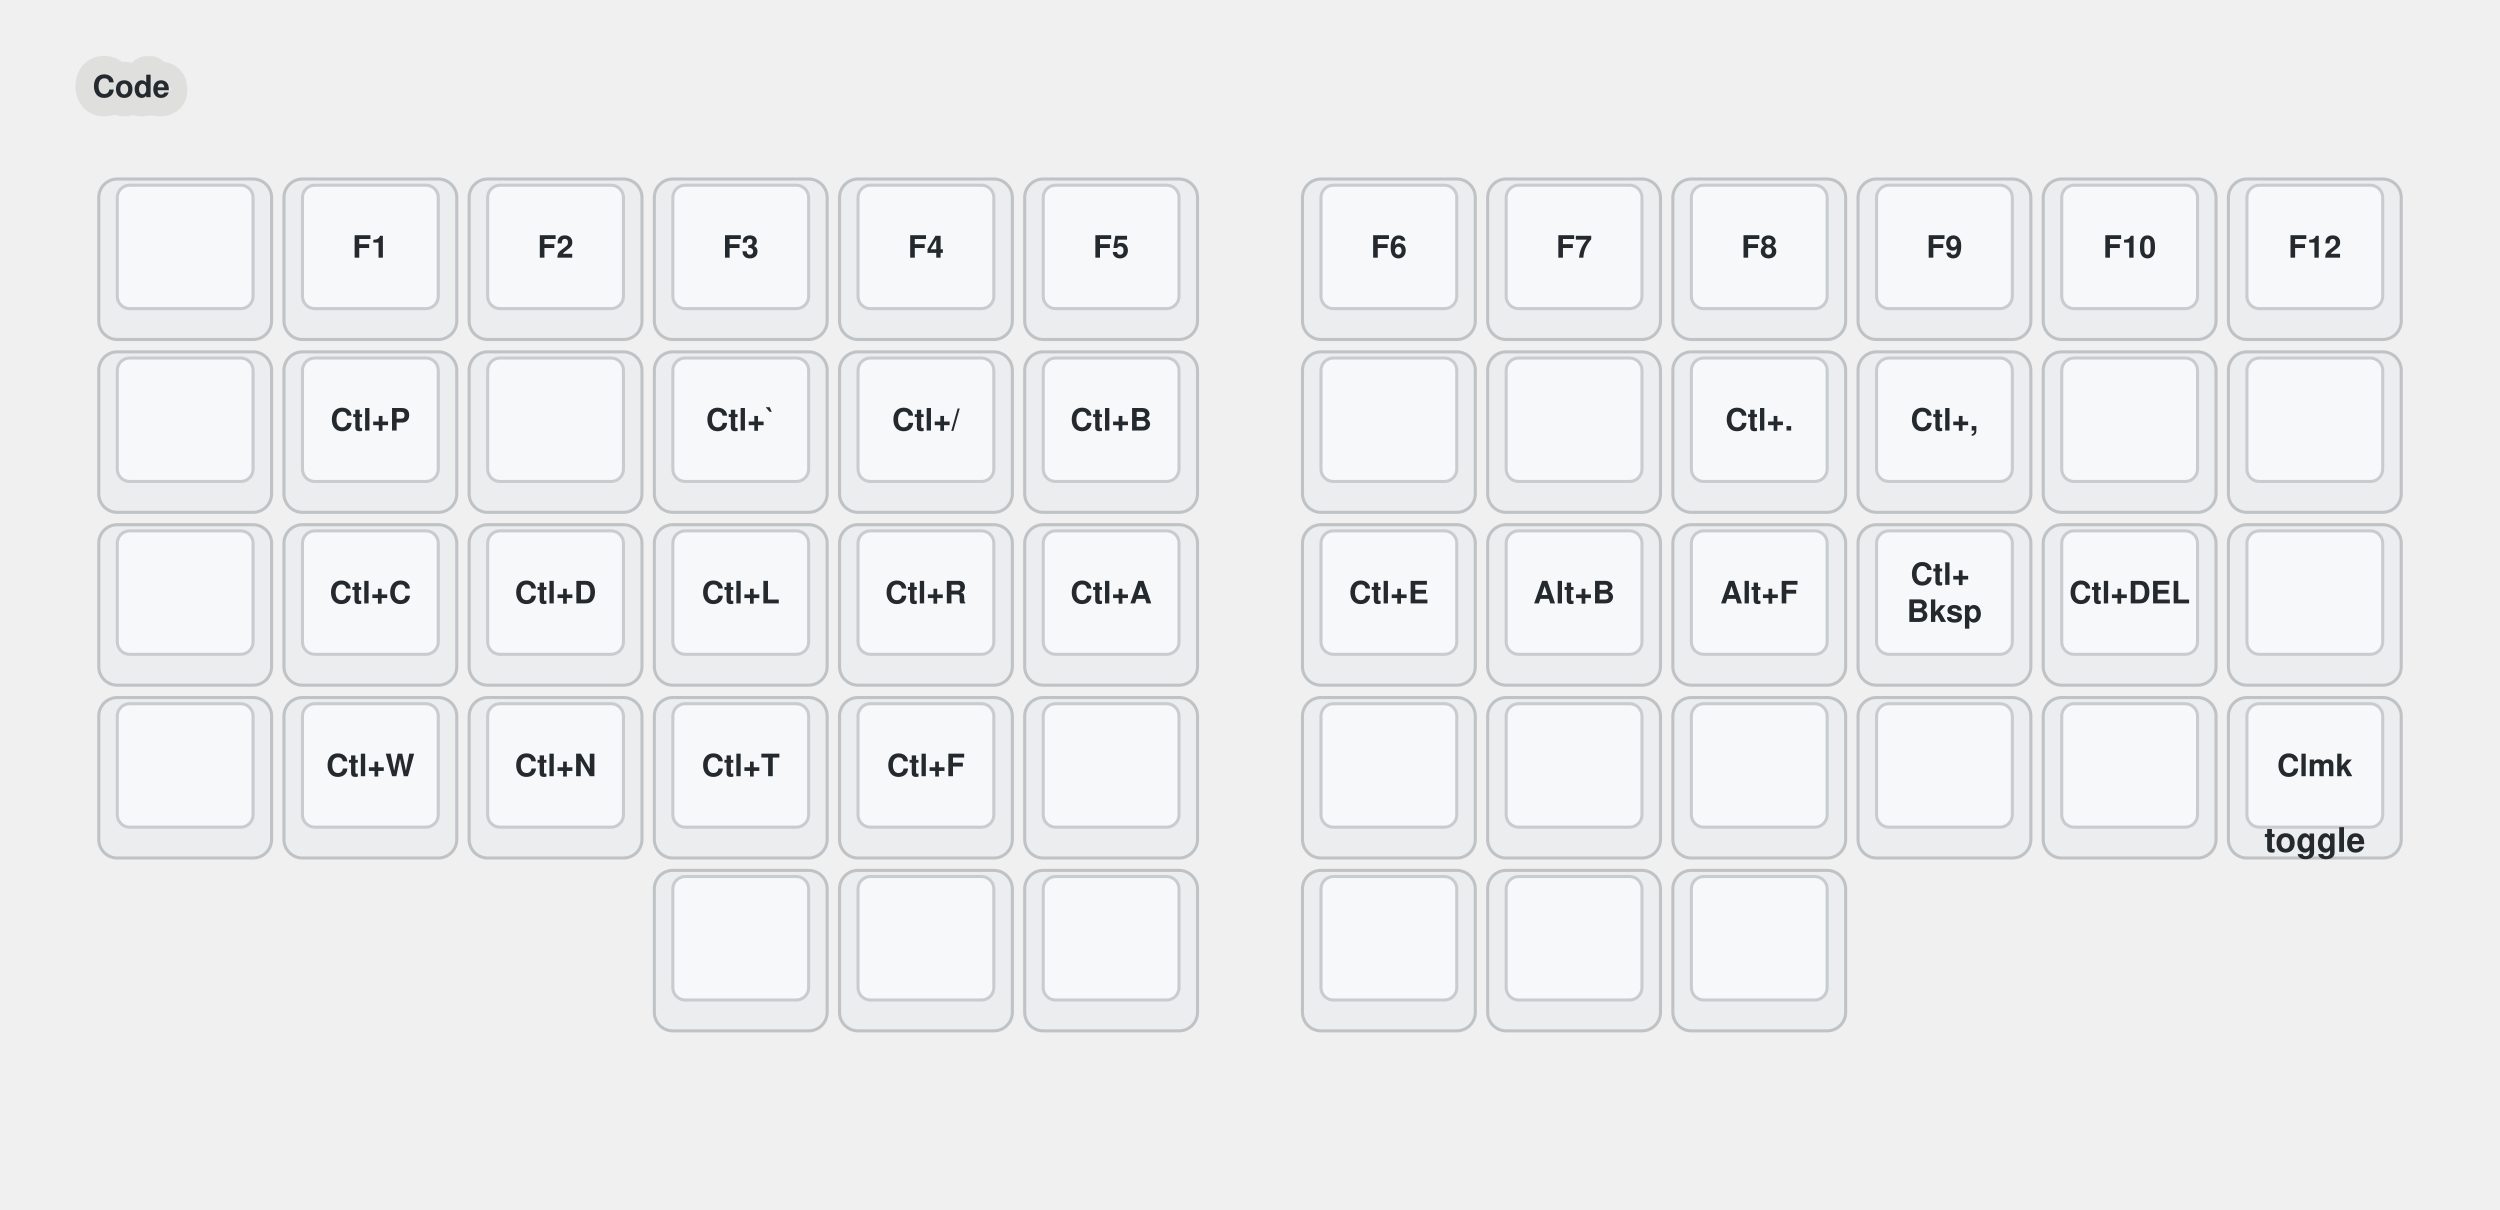
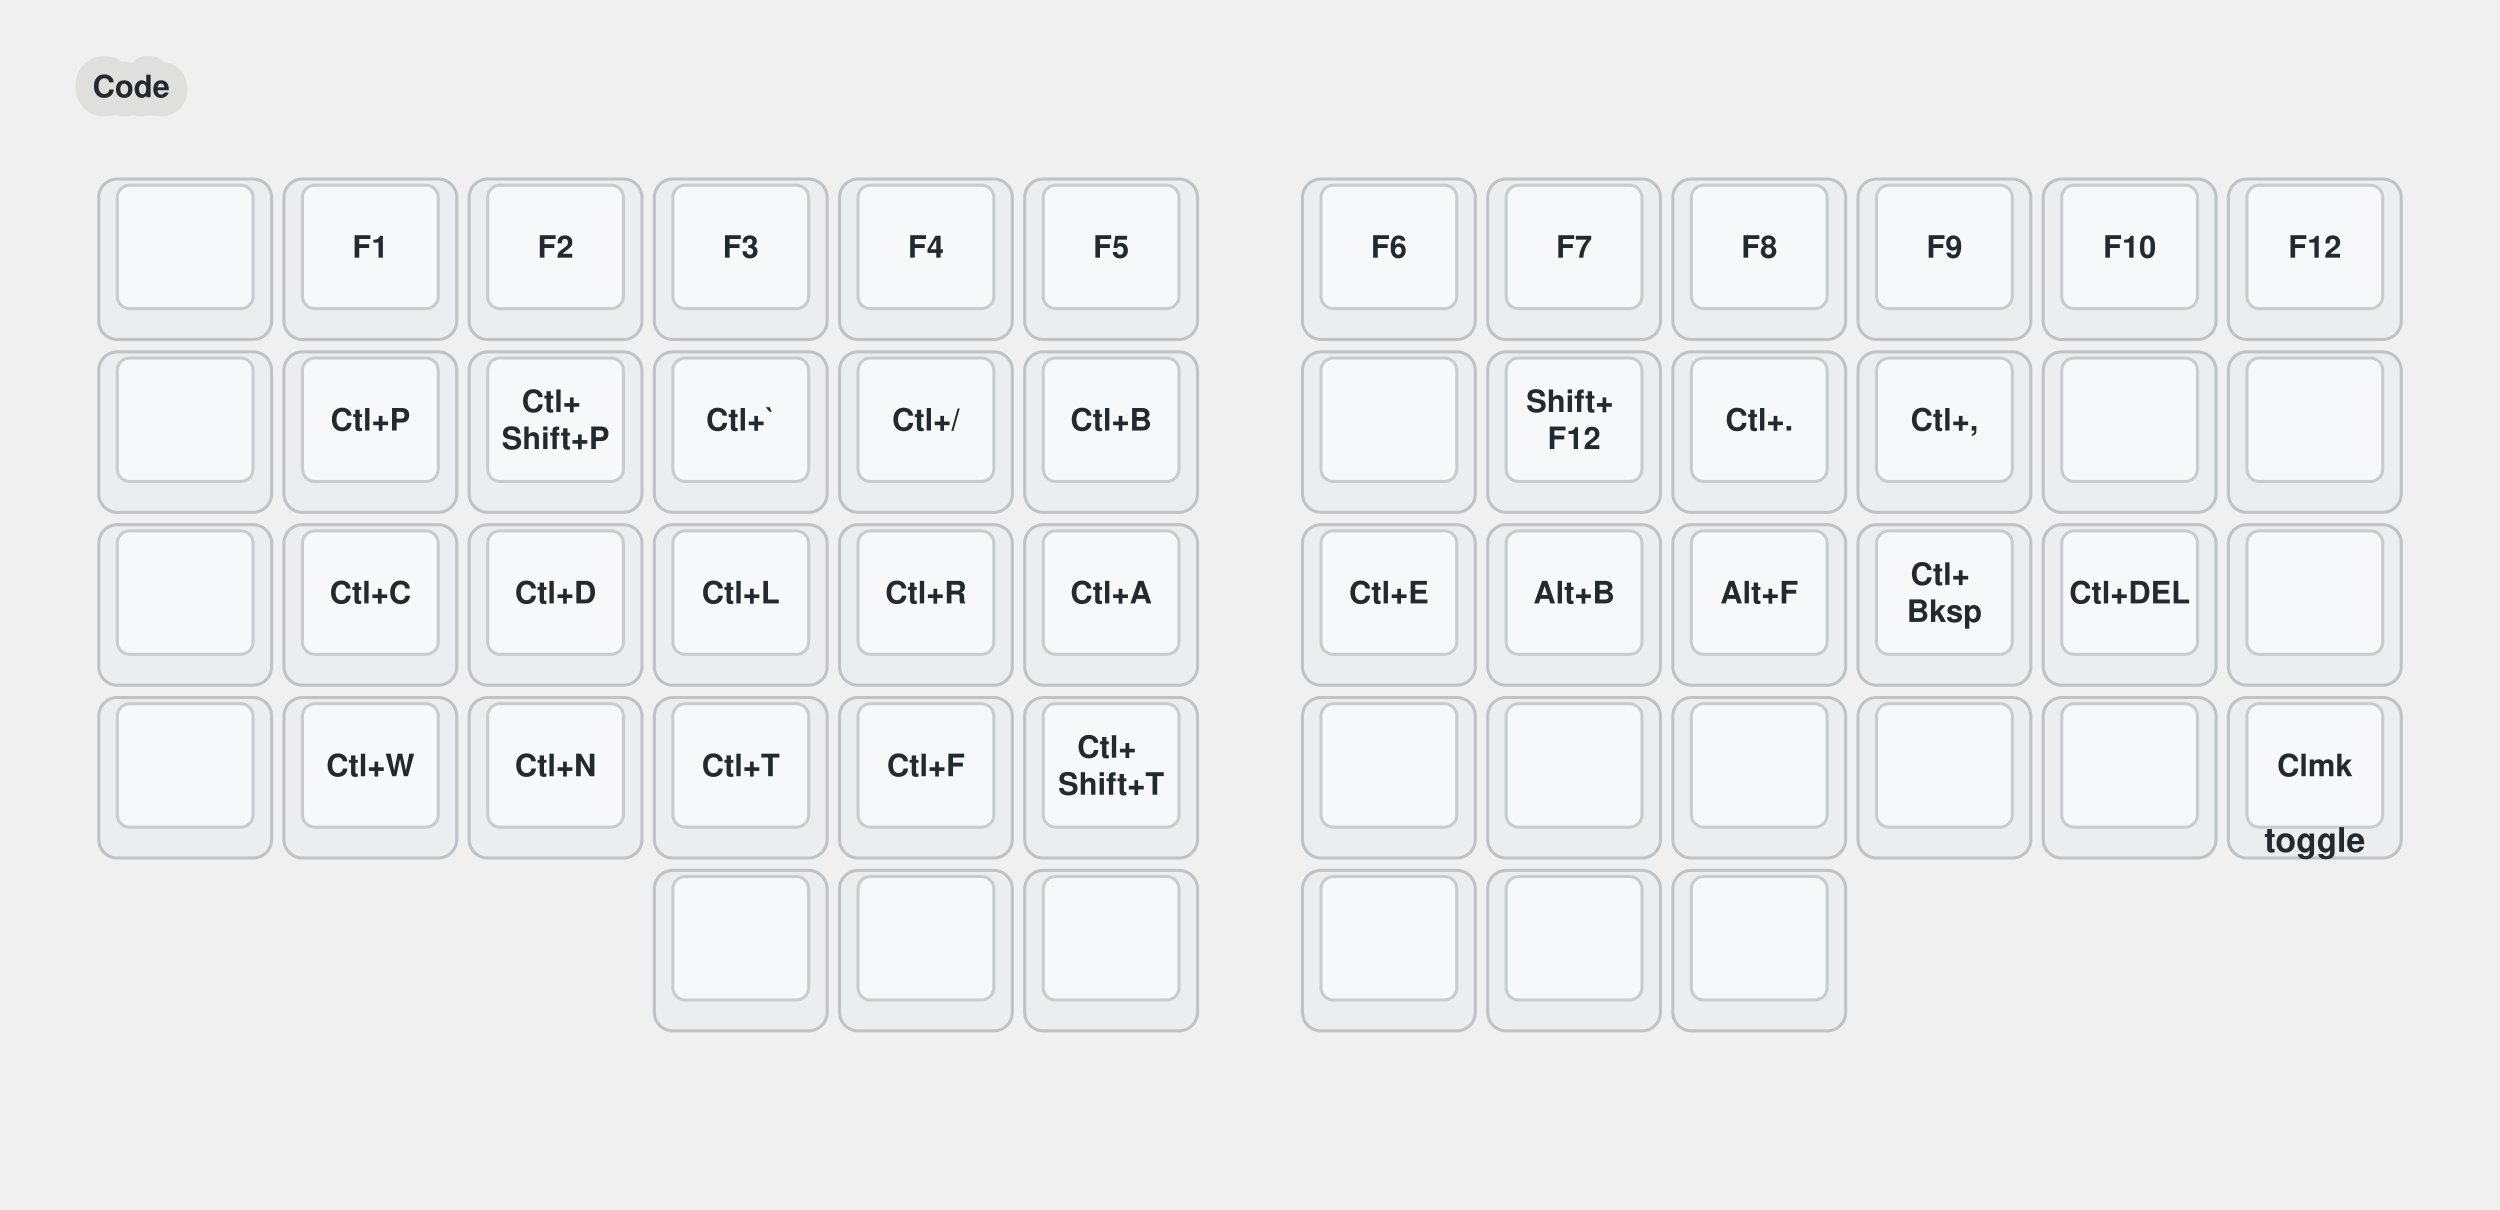
<svg xmlns="http://www.w3.org/2000/svg" xmlns:xlink="http://www.w3.org/1999/xlink" width="810" height="392" viewBox="0 0 810 392" class="keymap">
  <defs>/* start glyphs */
- <svg id="mdi:apple-keyboard-shift">
-       <svg id="mdi-apple-keyboard-shift" viewBox="0 0 24 24">
-         <path d="M15,18V12H17.17L12,6.83L6.83,12H9V18H15M12,4L22,14H17V20H7V14H2L12,4Z" />
-       </svg>
-     </svg>
-     <svg id="mdi:transfer">
+ <svg id="mdi:transfer">
      <svg id="mdi-transfer" viewBox="0 0 24 24">
        <path d="M8 4A2 2 0 0 0 6 6V10H8V6H16V9H13.5L17 12.5L20.5 9H18V6A2 2 0 0 0 16 4H8M3 12V14H11V12H3M3 15V17H11V15H3M13 15V17H21V15H13M3 18V20H11V18H3M13 18V20H21V18H13Z" />
      </svg>
    </svg>
  </defs>/* end glyphs */
<style>/* inherit to force styles through use tags */
svg path {
    fill: inherit;
}

/* font and background color specifications */
svg.keymap {
    font-family: SFMono-Regular,Consolas,Liberation Mono,Menlo,monospace;
    font-size: 14px;
    font-kerning: normal;
    text-rendering: optimizeLegibility;
    fill: #24292e;
}

/* default key styling */
rect.key {
    fill: #f6f8fa;
}

rect.key, rect.combo {
    stroke: #c9cccf;
    stroke-width: 1;
}

/* default key side styling, only used is draw_key_sides is set */
rect.side {
    filter: brightness(90%);
}

/* color accent for combo boxes */
rect.combo, rect.combo-separate {
    fill: #cdf;
}

/* color accent for held keys */
rect.held, rect.combo.held {
    fill: #fdd;
}

/* color accent for ghost (optional) keys */
rect.ghost, rect.combo.ghost {
    stroke-dasharray: 4, 4;
    stroke-width: 2;
}

text {
    text-anchor: middle;
    dominant-baseline: middle;
}

/* styling for layer labels */
text.label {
    font-weight: bold;
    text-anchor: start;
    stroke: white;
    stroke-width: 4;
    paint-order: stroke;
}

/* styling for optional footer */
text.footer {
    text-anchor: end;
    dominant-baseline: auto;
    stroke: white;
    stroke-width: 4;
    paint-order: stroke;
}

/* styling for combo tap, and key non-tap label text */
text.combo, text.hold, text.shifted, text.left, text.right, text.tl, text.tr, text.bl, text.br {
    font-size: 11px;
}

text.hold, text.bl, text.br {
    text-anchor: middle;
    dominant-baseline: auto;
}

text.shifted, text.tl, text.tr {
    text-anchor: middle;
    dominant-baseline: hanging;
}

text.left, text.tl, text.bl {
    text-anchor: start;
}

text.right, text.tr, text.br {
    text-anchor: end;
}

text.layer-activator {
    text-decoration: underline;
}

/* styling for hold/shifted label text in combo box */
text.combo.hold, text.combo.shifted, text.combo.left, text.combo.right {
    font-size: 8px;
}

/* lighter symbol for transparent keys */
text.trans {
    fill: #7b7e81;
}

/* styling for combo dendrons */
path.combo {
    stroke-width: 1;
    stroke: gray;
    fill: none;
}

/* Start Tabler Icons Cleanup */
/* cannot use height/width with glyphs */
.icon-tabler &gt; path {
    fill: inherit;
    stroke: inherit;
    stroke-width: 2;
}
/* hide tabler's default box */
.icon-tabler &gt; path[stroke="none"][fill="none"] {
    visibility: hidden;
}
/* End Tabler Icons Cleanup */

svg.keymap {
  font-family: Helvetica Neue, Helvetica, Arial, sans-serif;
  font-size: 10px;
  font-weight: bold;
}

text.label {
  stroke: #dfdfde;
  stroke-width: 12;
  stroke-linejoin: round;
}

rect.combo, rect.combo-separate {
  opacity: 0.95;
  stroke: #c9cccf;
  stroke-width: 0.5;
  fill: #d7eaed;
}
path.combo {
  stroke-dasharray: 4, 4;
  stroke-opacity: 0.3;
}

rect.held, rect.combo.held {
  fill: #ebdada;
}

.trans.tap, .ghost.tap {
  opacity: 0.5;
}

.shifted {
  translate: -9px 3px;
  opacity: 0.3;
}

.toggle.shifted {
  translate: -12px 17px;
  opacity: 1.0;
}
.toggle.hold {
  translate: 12px -25px;
}

.text_with_symbol.tap {
  translate: -1px 1px;
}
.text_with_symbol.shifted {
  translate: 8px 13px;
  font-size: 8px;
  opacity: 1.0;
}

.combo.text_with_symbol.tap {
  translate: -1px 1px;
}
.combo.text_with_symbol.shifted {
  translate: 7px 5px;
  font-size: 8px;
  opacity: 1.0;
}
</style>
  <g transform="translate(30, 0)" class="layer-Code">
    <text x="0" y="28" class="label" id="Code">Code</text>
    <g transform="translate(0, 56)">
      <g transform="translate(30, 28)" class="key trans keypos-0">
        <rect rx="6" ry="6" x="-28" y="-26" width="56" height="52" class="key trans side" />
        <rect rx="4" ry="4" x="-22" y="-24" width="44" height="40" class="key trans" />
        <use href="#mdi:transfer" xlink:href="#mdi:transfer" x="-11" y="-15" height="22" width="22.0" class="key trans tap glyph mdi:transfer" />
      </g>
      <g transform="translate(90, 28)" class="key keypos-1">
        <rect rx="6" ry="6" x="-28" y="-26" width="56" height="52" class="key side" />
        <rect rx="4" ry="4" x="-22" y="-24" width="44" height="40" class="key" />
        <text x="0" y="-4" class="key tap">F1</text>
      </g>
      <g transform="translate(150, 28)" class="key keypos-2">
        <rect rx="6" ry="6" x="-28" y="-26" width="56" height="52" class="key side" />
        <rect rx="4" ry="4" x="-22" y="-24" width="44" height="40" class="key" />
        <text x="0" y="-4" class="key tap">F2</text>
      </g>
      <g transform="translate(210, 28)" class="key keypos-3">
        <rect rx="6" ry="6" x="-28" y="-26" width="56" height="52" class="key side" />
        <rect rx="4" ry="4" x="-22" y="-24" width="44" height="40" class="key" />
        <text x="0" y="-4" class="key tap">F3</text>
      </g>
      <g transform="translate(270, 28)" class="key keypos-4">
        <rect rx="6" ry="6" x="-28" y="-26" width="56" height="52" class="key side" />
        <rect rx="4" ry="4" x="-22" y="-24" width="44" height="40" class="key" />
        <text x="0" y="-4" class="key tap">F4</text>
      </g>
      <g transform="translate(330, 28)" class="key keypos-5">
        <rect rx="6" ry="6" x="-28" y="-26" width="56" height="52" class="key side" />
        <rect rx="4" ry="4" x="-22" y="-24" width="44" height="40" class="key" />
        <text x="0" y="-4" class="key tap">F5</text>
      </g>
      <g transform="translate(420, 28)" class="key keypos-6">
        <rect rx="6" ry="6" x="-28" y="-26" width="56" height="52" class="key side" />
        <rect rx="4" ry="4" x="-22" y="-24" width="44" height="40" class="key" />
        <text x="0" y="-4" class="key tap">F6</text>
      </g>
      <g transform="translate(480, 28)" class="key keypos-7">
        <rect rx="6" ry="6" x="-28" y="-26" width="56" height="52" class="key side" />
        <rect rx="4" ry="4" x="-22" y="-24" width="44" height="40" class="key" />
        <text x="0" y="-4" class="key tap">F7</text>
      </g>
      <g transform="translate(540, 28)" class="key keypos-8">
        <rect rx="6" ry="6" x="-28" y="-26" width="56" height="52" class="key side" />
        <rect rx="4" ry="4" x="-22" y="-24" width="44" height="40" class="key" />
        <text x="0" y="-4" class="key tap">F8</text>
      </g>
      <g transform="translate(600, 28)" class="key keypos-9">
        <rect rx="6" ry="6" x="-28" y="-26" width="56" height="52" class="key side" />
        <rect rx="4" ry="4" x="-22" y="-24" width="44" height="40" class="key" />
        <text x="0" y="-4" class="key tap">F9</text>
      </g>
      <g transform="translate(660, 28)" class="key keypos-10">
        <rect rx="6" ry="6" x="-28" y="-26" width="56" height="52" class="key side" />
        <rect rx="4" ry="4" x="-22" y="-24" width="44" height="40" class="key" />
        <text x="0" y="-4" class="key tap">F10</text>
      </g>
      <g transform="translate(720, 28)" class="key keypos-11">
        <rect rx="6" ry="6" x="-28" y="-26" width="56" height="52" class="key side" />
        <rect rx="4" ry="4" x="-22" y="-24" width="44" height="40" class="key" />
        <text x="0" y="-4" class="key tap">F12</text>
      </g>
      <g transform="translate(30, 84)" class="key trans keypos-12">
        <rect rx="6" ry="6" x="-28" y="-26" width="56" height="52" class="key trans side" />
        <rect rx="4" ry="4" x="-22" y="-24" width="44" height="40" class="key trans" />
        <use href="#mdi:transfer" xlink:href="#mdi:transfer" x="-11" y="-15" height="22" width="22.0" class="key trans tap glyph mdi:transfer" />
      </g>
      <g transform="translate(90, 84)" class="key keypos-13">
        <rect rx="6" ry="6" x="-28" y="-26" width="56" height="52" class="key side" />
        <rect rx="4" ry="4" x="-22" y="-24" width="44" height="40" class="key" />
        <text x="0" y="-4" class="key tap">Ctl+P</text>
      </g>
      <g transform="translate(150, 84)" class="key keypos-14">
        <rect rx="6" ry="6" x="-28" y="-26" width="56" height="52" class="key side" />
        <rect rx="4" ry="4" x="-22" y="-24" width="44" height="40" class="key" />
-         <use href="#mdi:apple-keyboard-shift" xlink:href="#mdi:apple-keyboard-shift" x="-11" y="-15" height="22" width="22.0" class="key tap glyph mdi:apple-keyboard-shift" />
+         <text x="0" y="-4" class="key tap">
+           <tspan x="0" dy="-0.6em">Ctl+</tspan>
+           <tspan x="0" dy="1.2em">Shift+P</tspan>
+         </text>
      </g>
      <g transform="translate(210, 84)" class="key keypos-15">
        <rect rx="6" ry="6" x="-28" y="-26" width="56" height="52" class="key side" />
        <rect rx="4" ry="4" x="-22" y="-24" width="44" height="40" class="key" />
        <text x="0" y="-4" class="key tap">Ctl+`</text>
      </g>
      <g transform="translate(270, 84)" class="key keypos-16">
        <rect rx="6" ry="6" x="-28" y="-26" width="56" height="52" class="key side" />
        <rect rx="4" ry="4" x="-22" y="-24" width="44" height="40" class="key" />
        <text x="0" y="-4" class="key tap">Ctl+/</text>
      </g>
      <g transform="translate(330, 84)" class="key keypos-17">
        <rect rx="6" ry="6" x="-28" y="-26" width="56" height="52" class="key side" />
        <rect rx="4" ry="4" x="-22" y="-24" width="44" height="40" class="key" />
        <text x="0" y="-4" class="key tap">Ctl+B</text>
      </g>
      <g transform="translate(420, 84)" class="key trans keypos-18">
        <rect rx="6" ry="6" x="-28" y="-26" width="56" height="52" class="key trans side" />
        <rect rx="4" ry="4" x="-22" y="-24" width="44" height="40" class="key trans" />
        <use href="#mdi:transfer" xlink:href="#mdi:transfer" x="-11" y="-15" height="22" width="22.0" class="key trans tap glyph mdi:transfer" />
      </g>
      <g transform="translate(480, 84)" class="key keypos-19">
        <rect rx="6" ry="6" x="-28" y="-26" width="56" height="52" class="key side" />
        <rect rx="4" ry="4" x="-22" y="-24" width="44" height="40" class="key" />
-         <use href="#mdi:apple-keyboard-shift" xlink:href="#mdi:apple-keyboard-shift" x="-11" y="-15" height="22" width="22.0" class="key tap glyph mdi:apple-keyboard-shift" />
+         <text x="0" y="-4" class="key tap">
+           <tspan x="0" dy="-0.6em">Shift+</tspan>
+           <tspan x="0" dy="1.2em">F12</tspan>
+         </text>
      </g>
      <g transform="translate(540, 84)" class="key keypos-20">
        <rect rx="6" ry="6" x="-28" y="-26" width="56" height="52" class="key side" />
        <rect rx="4" ry="4" x="-22" y="-24" width="44" height="40" class="key" />
        <text x="0" y="-4" class="key tap">Ctl+.</text>
      </g>
      <g transform="translate(600, 84)" class="key keypos-21">
        <rect rx="6" ry="6" x="-28" y="-26" width="56" height="52" class="key side" />
        <rect rx="4" ry="4" x="-22" y="-24" width="44" height="40" class="key" />
        <text x="0" y="-4" class="key tap">Ctl+,</text>
      </g>
      <g transform="translate(660, 84)" class="key trans keypos-22">
        <rect rx="6" ry="6" x="-28" y="-26" width="56" height="52" class="key trans side" />
        <rect rx="4" ry="4" x="-22" y="-24" width="44" height="40" class="key trans" />
        <use href="#mdi:transfer" xlink:href="#mdi:transfer" x="-11" y="-15" height="22" width="22.0" class="key trans tap glyph mdi:transfer" />
      </g>
      <g transform="translate(720, 84)" class="key trans keypos-23">
        <rect rx="6" ry="6" x="-28" y="-26" width="56" height="52" class="key trans side" />
        <rect rx="4" ry="4" x="-22" y="-24" width="44" height="40" class="key trans" />
        <use href="#mdi:transfer" xlink:href="#mdi:transfer" x="-11" y="-15" height="22" width="22.0" class="key trans tap glyph mdi:transfer" />
      </g>
      <g transform="translate(30, 140)" class="key trans keypos-24">
        <rect rx="6" ry="6" x="-28" y="-26" width="56" height="52" class="key trans side" />
        <rect rx="4" ry="4" x="-22" y="-24" width="44" height="40" class="key trans" />
        <use href="#mdi:transfer" xlink:href="#mdi:transfer" x="-11" y="-15" height="22" width="22.0" class="key trans tap glyph mdi:transfer" />
      </g>
      <g transform="translate(90, 140)" class="key keypos-25">
        <rect rx="6" ry="6" x="-28" y="-26" width="56" height="52" class="key side" />
        <rect rx="4" ry="4" x="-22" y="-24" width="44" height="40" class="key" />
        <text x="0" y="-4" class="key tap">Ctl+C</text>
      </g>
      <g transform="translate(150, 140)" class="key keypos-26">
        <rect rx="6" ry="6" x="-28" y="-26" width="56" height="52" class="key side" />
        <rect rx="4" ry="4" x="-22" y="-24" width="44" height="40" class="key" />
        <text x="0" y="-4" class="key tap">Ctl+D</text>
      </g>
      <g transform="translate(210, 140)" class="key keypos-27">
        <rect rx="6" ry="6" x="-28" y="-26" width="56" height="52" class="key side" />
        <rect rx="4" ry="4" x="-22" y="-24" width="44" height="40" class="key" />
        <text x="0" y="-4" class="key tap">Ctl+L</text>
      </g>
      <g transform="translate(270, 140)" class="key keypos-28">
        <rect rx="6" ry="6" x="-28" y="-26" width="56" height="52" class="key side" />
        <rect rx="4" ry="4" x="-22" y="-24" width="44" height="40" class="key" />
        <text x="0" y="-4" class="key tap">Ctl+R</text>
      </g>
      <g transform="translate(330, 140)" class="key keypos-29">
        <rect rx="6" ry="6" x="-28" y="-26" width="56" height="52" class="key side" />
        <rect rx="4" ry="4" x="-22" y="-24" width="44" height="40" class="key" />
        <text x="0" y="-4" class="key tap">Ctl+A</text>
      </g>
      <g transform="translate(420, 140)" class="key keypos-30">
        <rect rx="6" ry="6" x="-28" y="-26" width="56" height="52" class="key side" />
        <rect rx="4" ry="4" x="-22" y="-24" width="44" height="40" class="key" />
        <text x="0" y="-4" class="key tap">Ctl+E</text>
      </g>
      <g transform="translate(480, 140)" class="key keypos-31">
        <rect rx="6" ry="6" x="-28" y="-26" width="56" height="52" class="key side" />
        <rect rx="4" ry="4" x="-22" y="-24" width="44" height="40" class="key" />
        <text x="0" y="-4" class="key tap">Alt+B</text>
      </g>
      <g transform="translate(540, 140)" class="key keypos-32">
        <rect rx="6" ry="6" x="-28" y="-26" width="56" height="52" class="key side" />
        <rect rx="4" ry="4" x="-22" y="-24" width="44" height="40" class="key" />
        <text x="0" y="-4" class="key tap">Alt+F</text>
      </g>
      <g transform="translate(600, 140)" class="key keypos-33">
        <rect rx="6" ry="6" x="-28" y="-26" width="56" height="52" class="key side" />
        <rect rx="4" ry="4" x="-22" y="-24" width="44" height="40" class="key" />
        <text x="0" y="-4" class="key tap">
          <tspan x="0" dy="-0.6em">Ctl+</tspan>
          <tspan x="0" dy="1.2em">Bksp</tspan>
        </text>
      </g>
      <g transform="translate(660, 140)" class="key keypos-34">
        <rect rx="6" ry="6" x="-28" y="-26" width="56" height="52" class="key side" />
        <rect rx="4" ry="4" x="-22" y="-24" width="44" height="40" class="key" />
        <text x="0" y="-4" class="key tap">Ctl+DEL</text>
      </g>
      <g transform="translate(720, 140)" class="key trans keypos-35">
        <rect rx="6" ry="6" x="-28" y="-26" width="56" height="52" class="key trans side" />
        <rect rx="4" ry="4" x="-22" y="-24" width="44" height="40" class="key trans" />
        <use href="#mdi:transfer" xlink:href="#mdi:transfer" x="-11" y="-15" height="22" width="22.0" class="key trans tap glyph mdi:transfer" />
      </g>
      <g transform="translate(30, 196)" class="key trans keypos-36">
        <rect rx="6" ry="6" x="-28" y="-26" width="56" height="52" class="key trans side" />
        <rect rx="4" ry="4" x="-22" y="-24" width="44" height="40" class="key trans" />
        <use href="#mdi:transfer" xlink:href="#mdi:transfer" x="-11" y="-15" height="22" width="22.0" class="key trans tap glyph mdi:transfer" />
      </g>
      <g transform="translate(90, 196)" class="key keypos-37">
        <rect rx="6" ry="6" x="-28" y="-26" width="56" height="52" class="key side" />
        <rect rx="4" ry="4" x="-22" y="-24" width="44" height="40" class="key" />
        <text x="0" y="-4" class="key tap">Ctl+W</text>
      </g>
      <g transform="translate(150, 196)" class="key keypos-38">
        <rect rx="6" ry="6" x="-28" y="-26" width="56" height="52" class="key side" />
        <rect rx="4" ry="4" x="-22" y="-24" width="44" height="40" class="key" />
        <text x="0" y="-4" class="key tap">Ctl+N</text>
      </g>
      <g transform="translate(210, 196)" class="key keypos-39">
        <rect rx="6" ry="6" x="-28" y="-26" width="56" height="52" class="key side" />
        <rect rx="4" ry="4" x="-22" y="-24" width="44" height="40" class="key" />
        <text x="0" y="-4" class="key tap">Ctl+T</text>
      </g>
      <g transform="translate(270, 196)" class="key keypos-40">
        <rect rx="6" ry="6" x="-28" y="-26" width="56" height="52" class="key side" />
        <rect rx="4" ry="4" x="-22" y="-24" width="44" height="40" class="key" />
        <text x="0" y="-4" class="key tap">Ctl+F</text>
      </g>
      <g transform="translate(330, 196)" class="key keypos-41">
        <rect rx="6" ry="6" x="-28" y="-26" width="56" height="52" class="key side" />
        <rect rx="4" ry="4" x="-22" y="-24" width="44" height="40" class="key" />
-         <use href="#mdi:apple-keyboard-shift" xlink:href="#mdi:apple-keyboard-shift" x="-11" y="-15" height="22" width="22.0" class="key tap glyph mdi:apple-keyboard-shift" />
+         <text x="0" y="-4" class="key tap">
+           <tspan x="0" dy="-0.6em">Ctl+</tspan>
+           <tspan x="0" dy="1.2em">Shift+T</tspan>
+         </text>
      </g>
      <g transform="translate(420, 196)" class="key trans keypos-42">
        <rect rx="6" ry="6" x="-28" y="-26" width="56" height="52" class="key trans side" />
        <rect rx="4" ry="4" x="-22" y="-24" width="44" height="40" class="key trans" />
        <use href="#mdi:transfer" xlink:href="#mdi:transfer" x="-11" y="-15" height="22" width="22.0" class="key trans tap glyph mdi:transfer" />
      </g>
      <g transform="translate(480, 196)" class="key trans keypos-43">
        <rect rx="6" ry="6" x="-28" y="-26" width="56" height="52" class="key trans side" />
        <rect rx="4" ry="4" x="-22" y="-24" width="44" height="40" class="key trans" />
        <use href="#mdi:transfer" xlink:href="#mdi:transfer" x="-11" y="-15" height="22" width="22.0" class="key trans tap glyph mdi:transfer" />
      </g>
      <g transform="translate(540, 196)" class="key trans keypos-44">
        <rect rx="6" ry="6" x="-28" y="-26" width="56" height="52" class="key trans side" />
        <rect rx="4" ry="4" x="-22" y="-24" width="44" height="40" class="key trans" />
        <use href="#mdi:transfer" xlink:href="#mdi:transfer" x="-11" y="-15" height="22" width="22.0" class="key trans tap glyph mdi:transfer" />
      </g>
      <g transform="translate(600, 196)" class="key trans keypos-45">
        <rect rx="6" ry="6" x="-28" y="-26" width="56" height="52" class="key trans side" />
        <rect rx="4" ry="4" x="-22" y="-24" width="44" height="40" class="key trans" />
        <use href="#mdi:transfer" xlink:href="#mdi:transfer" x="-11" y="-15" height="22" width="22.0" class="key trans tap glyph mdi:transfer" />
      </g>
      <g transform="translate(660, 196)" class="key trans keypos-46">
        <rect rx="6" ry="6" x="-28" y="-26" width="56" height="52" class="key trans side" />
        <rect rx="4" ry="4" x="-22" y="-24" width="44" height="40" class="key trans" />
        <use href="#mdi:transfer" xlink:href="#mdi:transfer" x="-11" y="-15" height="22" width="22.0" class="key trans tap glyph mdi:transfer" />
      </g>
      <g transform="translate(720, 196)" class="key keypos-47">
        <rect rx="6" ry="6" x="-28" y="-26" width="56" height="52" class="key side" />
        <rect rx="4" ry="4" x="-22" y="-24" width="44" height="40" class="key" />
        <text x="0" y="-4" class="key tap">Clmk</text>
        <text x="0" y="24" class="key hold">toggle</text>
      </g>
      <g transform="translate(210, 252)" class="key trans keypos-48">
        <rect rx="6" ry="6" x="-28" y="-26" width="56" height="52" class="key trans side" />
        <rect rx="4" ry="4" x="-22" y="-24" width="44" height="40" class="key trans" />
        <use href="#mdi:transfer" xlink:href="#mdi:transfer" x="-11" y="-15" height="22" width="22.0" class="key trans tap glyph mdi:transfer" />
      </g>
      <g transform="translate(270, 252)" class="key trans keypos-49">
        <rect rx="6" ry="6" x="-28" y="-26" width="56" height="52" class="key trans side" />
        <rect rx="4" ry="4" x="-22" y="-24" width="44" height="40" class="key trans" />
        <use href="#mdi:transfer" xlink:href="#mdi:transfer" x="-11" y="-15" height="22" width="22.0" class="key trans tap glyph mdi:transfer" />
      </g>
      <g transform="translate(330, 252)" class="key trans keypos-50">
        <rect rx="6" ry="6" x="-28" y="-26" width="56" height="52" class="key trans side" />
        <rect rx="4" ry="4" x="-22" y="-24" width="44" height="40" class="key trans" />
        <use href="#mdi:transfer" xlink:href="#mdi:transfer" x="-11" y="-15" height="22" width="22.0" class="key trans tap glyph mdi:transfer" />
      </g>
      <g transform="translate(420, 252)" class="key trans keypos-51">
        <rect rx="6" ry="6" x="-28" y="-26" width="56" height="52" class="key trans side" />
        <rect rx="4" ry="4" x="-22" y="-24" width="44" height="40" class="key trans" />
        <use href="#mdi:transfer" xlink:href="#mdi:transfer" x="-11" y="-15" height="22" width="22.0" class="key trans tap glyph mdi:transfer" />
      </g>
      <g transform="translate(480, 252)" class="key trans keypos-52">
        <rect rx="6" ry="6" x="-28" y="-26" width="56" height="52" class="key trans side" />
        <rect rx="4" ry="4" x="-22" y="-24" width="44" height="40" class="key trans" />
        <use href="#mdi:transfer" xlink:href="#mdi:transfer" x="-11" y="-15" height="22" width="22.0" class="key trans tap glyph mdi:transfer" />
      </g>
      <g transform="translate(540, 252)" class="key trans keypos-53">
        <rect rx="6" ry="6" x="-28" y="-26" width="56" height="52" class="key trans side" />
        <rect rx="4" ry="4" x="-22" y="-24" width="44" height="40" class="key trans" />
        <use href="#mdi:transfer" xlink:href="#mdi:transfer" x="-11" y="-15" height="22" width="22.0" class="key trans tap glyph mdi:transfer" />
      </g>
    </g>
  </g>
</svg>
